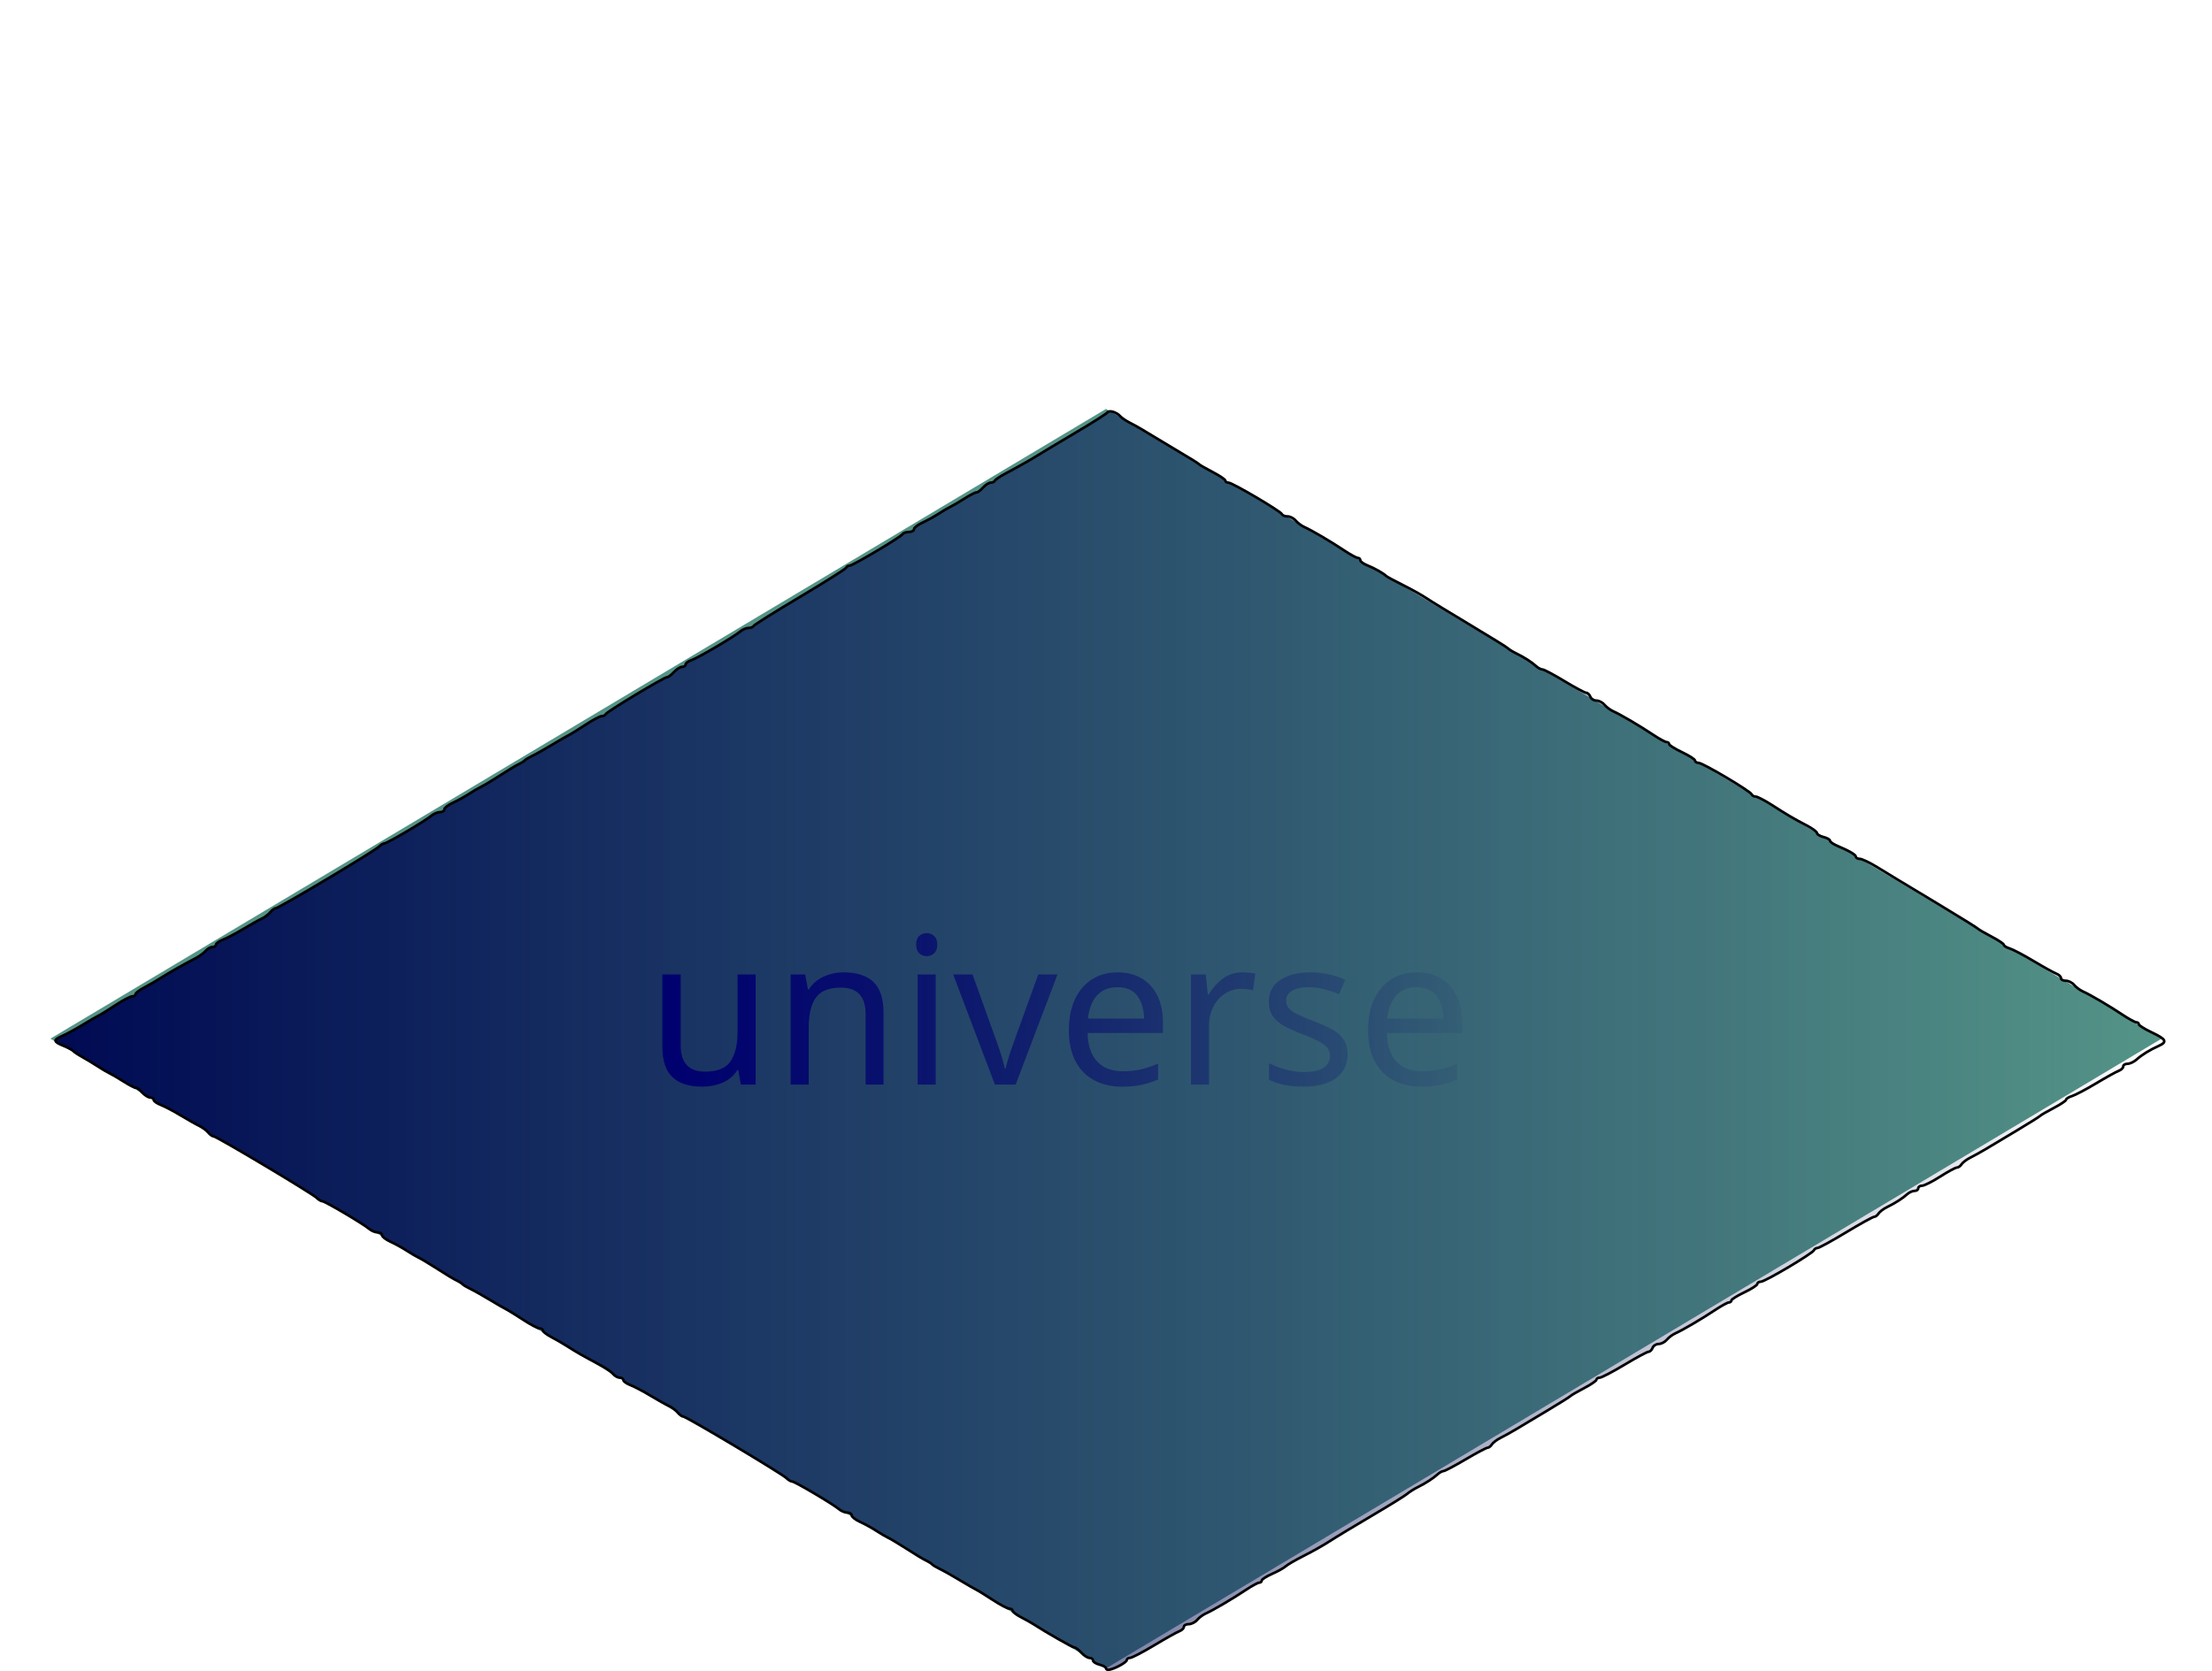
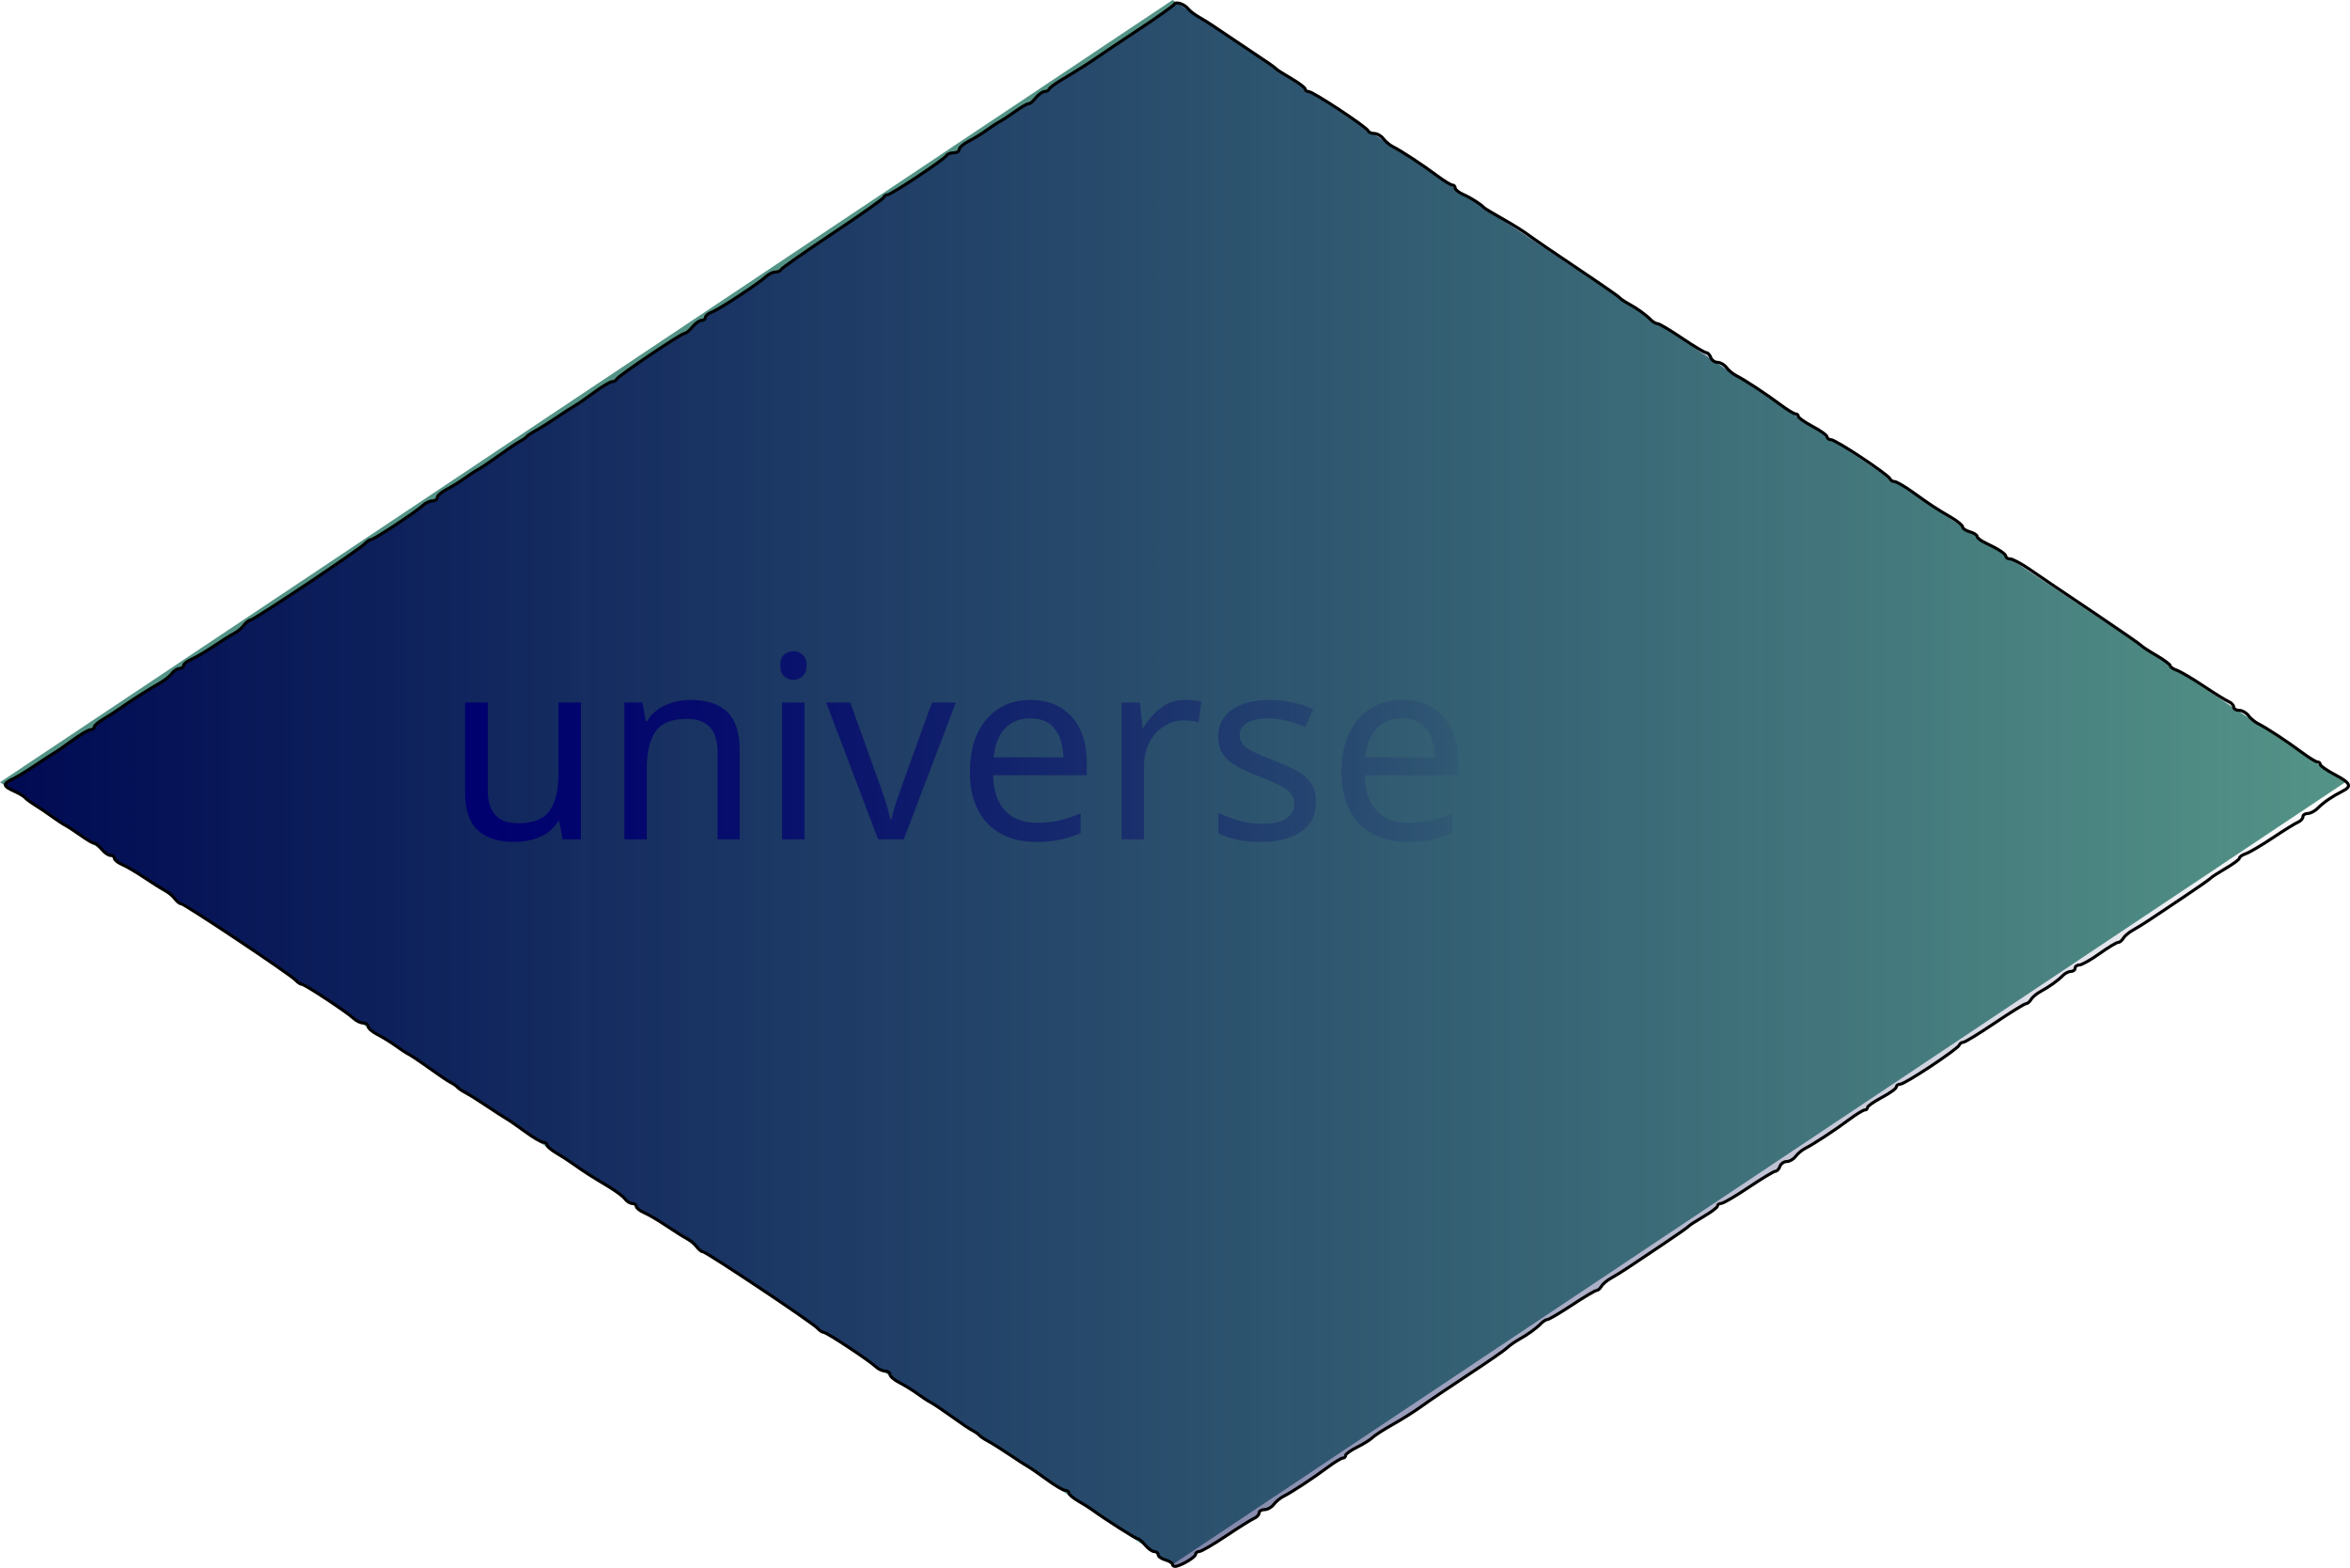
- <svg xmlns="http://www.w3.org/2000/svg" xmlns:xlink="http://www.w3.org/1999/xlink" version="1.1" id="svg2" x="0px" y="0px" width="430.543px" height="325.295px" viewBox="0 0 430.543 325.295" enable-background="new 0 0 430.543 325.295" xml:space="preserve">
+ <svg xmlns="http://www.w3.org/2000/svg" xmlns:xlink="http://www.w3.org/1999/xlink" version="1.1" id="svg2" x="0px" y="0px" width="368.307" height="245.729" viewBox="0 0 368.307 245.729" enable-background="new 0 0 430.543 325.295" xml:space="preserve">
  <defs id="defs147">
    <linearGradient id="linearGradient2737">
      <stop style="stop-color:#00006f;stop-opacity:1;" offset="0" id="stop2733" />
      <stop style="stop-color:#00006f;stop-opacity:0;" offset="1" id="stop2735" />
    </linearGradient>
    <linearGradient id="linearGradient2715">
      <stop style="stop-color:#000a53;stop-opacity:1;" offset="0" id="stop2711" />
      <stop style="stop-color:#000a53;stop-opacity:0;" offset="1" id="stop2713" />
    </linearGradient>
-     <linearGradient xlink:href="#linearGradient2715" id="linearGradient2717" x1="9.536" y1="202.156" x2="420.487" y2="202.156" gradientUnits="userSpaceOnUse" gradientTransform="translate(1.01764,0.43783)" />
-     <linearGradient xlink:href="#linearGradient2737" id="linearGradient2739" x1="109.464" y1="168.962" x2="276.046" y2="168.962" gradientUnits="userSpaceOnUse" gradientTransform="translate(19.69797,27.27412)" />
+     <linearGradient xlink:href="#linearGradient2715" id="linearGradient2717" x1="9.536" y1="202.156" x2="420.487" y2="202.156" gradientUnits="userSpaceOnUse" gradientTransform="matrix(0.8947356,0,0,1,-7.923367,-79.17417)" />
+     <linearGradient xlink:href="#linearGradient2737" id="linearGradient2739" x1="109.464" y1="168.962" x2="276.046" y2="168.962" gradientUnits="userSpaceOnUse" gradientTransform="translate(-36.33599,-52.33788)" />
  </defs>
-   <path id="path3908" fill="#549487" d="M420.733,202.206L215.272,79.612L9.812,202.206  l205.461,122.595L420.733,202.206z" />
-   <path style="fill:url(#linearGradient2717);fill-opacity:1;stroke:#000000;stroke-width:0.505" d="m 215.273,324.801 c 0,-0.223 -0.568,-0.548 -1.263,-0.723 -0.694,-0.174 -1.263,-0.54 -1.263,-0.812 0,-0.272 -0.306,-0.495 -0.679,-0.495 -0.374,0 -1.091,-0.455 -1.594,-1.01 -0.503,-0.556 -1.102,-1.01 -1.332,-1.01 -0.354,0 -5.557,-2.963 -8.012,-4.563 -0.417,-0.272 -1.496,-0.875 -2.399,-1.342 -0.903,-0.466 -1.641,-1.033 -1.641,-1.26 0,-0.226 -0.289,-0.412 -0.643,-0.412 -0.354,0 -1.79,-0.755 -3.192,-1.679 -1.402,-0.923 -2.874,-1.835 -3.271,-2.027 -0.397,-0.191 -1.859,-1.035 -3.248,-1.874 -1.389,-0.839 -3.094,-1.797 -3.788,-2.13 -0.694,-0.332 -1.376,-0.739 -1.515,-0.904 -0.139,-0.165 -0.593,-0.462 -1.01,-0.661 -0.836,-0.399 -1.782,-0.97 -4.798,-2.895 -1.111,-0.709 -2.361,-1.446 -2.778,-1.637 -0.417,-0.191 -1.439,-0.792 -2.273,-1.336 -0.833,-0.544 -2.254,-1.325 -3.157,-1.736 -0.903,-0.411 -1.641,-0.987 -1.641,-1.279 0,-0.292 -0.38,-0.531 -0.844,-0.531 -0.464,0 -1.203,-0.305 -1.641,-0.677 -1.191,-1.011 -8.593,-5.384 -9.113,-5.384 -0.248,0 -0.751,-0.299 -1.119,-0.665 -0.878,-0.874 -19.454,-11.962 -20.041,-11.962 -0.249,0 -0.756,-0.365 -1.126,-0.81 -0.37,-0.446 -1.136,-1.018 -1.703,-1.271 -0.567,-0.254 -2.167,-1.148 -3.556,-1.988 -1.389,-0.84 -3.15,-1.767 -3.914,-2.061 -0.764,-0.294 -1.389,-0.739 -1.389,-0.99 0,-0.251 -0.313,-0.456 -0.696,-0.456 -0.383,0 -0.966,-0.326 -1.297,-0.725 -0.331,-0.399 -1.552,-1.23 -2.713,-1.848 -3.158,-1.679 -4.479,-2.433 -6.153,-3.511 -0.833,-0.537 -2.254,-1.362 -3.157,-1.833 -0.903,-0.471 -1.641,-1.042 -1.641,-1.269 0,-0.226 -0.289,-0.412 -0.643,-0.412 -0.354,0 -1.79,-0.755 -3.192,-1.679 -1.402,-0.923 -2.874,-1.835 -3.271,-2.027 -0.397,-0.191 -1.859,-1.035 -3.248,-1.874 -1.389,-0.839 -3.094,-1.797 -3.788,-2.13 -0.694,-0.332 -1.376,-0.739 -1.515,-0.904 -0.139,-0.165 -0.593,-0.462 -1.01,-0.661 -0.836,-0.399 -1.782,-0.97 -4.798,-2.895 -1.111,-0.709 -2.361,-1.446 -2.778,-1.637 -0.417,-0.191 -1.439,-0.792 -2.273,-1.336 -0.833,-0.544 -2.254,-1.325 -3.157,-1.736 -0.903,-0.411 -1.641,-0.987 -1.641,-1.279 0,-0.292 -0.38,-0.531 -0.844,-0.531 -0.464,0 -1.203,-0.305 -1.641,-0.677 -1.191,-1.011 -8.593,-5.384 -9.113,-5.384 -0.248,0 -0.751,-0.299 -1.119,-0.665 -0.878,-0.874 -19.454,-11.962 -20.041,-11.962 -0.249,0 -0.756,-0.365 -1.126,-0.81 -0.37,-0.446 -1.136,-1.018 -1.703,-1.271 -0.567,-0.254 -2.167,-1.148 -3.556,-1.988 -1.389,-0.84 -3.15,-1.767 -3.914,-2.061 -0.764,-0.294 -1.389,-0.739 -1.389,-0.99 0,-0.251 -0.306,-0.456 -0.679,-0.456 -0.374,0 -1.083,-0.446 -1.575,-0.99 -0.493,-0.545 -1.039,-0.95 -1.215,-0.902 -0.175,0.049 -1.228,-0.488 -2.339,-1.193 -1.111,-0.705 -2.361,-1.438 -2.778,-1.629 -0.417,-0.191 -1.439,-0.793 -2.273,-1.337 -0.833,-0.544 -2.197,-1.369 -3.03,-1.833 -0.833,-0.464 -1.629,-0.995 -1.768,-1.18 -0.139,-0.185 -0.991,-0.636 -1.894,-1.001 -2.003,-0.81 -2.049,-1.158 -0.253,-1.915 0.764,-0.322 2.525,-1.278 3.914,-2.124 1.389,-0.847 2.85,-1.696 3.248,-1.888 0.397,-0.191 1.869,-1.104 3.271,-2.027 1.402,-0.923 2.838,-1.679 3.192,-1.679 0.354,0 0.643,-0.185 0.643,-0.412 0,-0.226 0.739,-0.797 1.641,-1.269 0.903,-0.471 2.323,-1.293 3.157,-1.827 1.593,-1.02 4.641,-2.748 6.892,-3.907 0.735,-0.379 1.615,-1.024 1.956,-1.435 0.341,-0.411 0.933,-0.747 1.316,-0.747 0.383,0 0.696,-0.205 0.696,-0.456 0,-0.251 0.625,-0.696 1.389,-0.99 0.764,-0.294 2.525,-1.221 3.914,-2.061 1.389,-0.84 2.989,-1.734 3.556,-1.988 0.567,-0.254 1.334,-0.826 1.703,-1.271 0.37,-0.446 0.876,-0.81 1.126,-0.81 0.587,0 19.163,-11.088 20.041,-11.962 0.367,-0.366 0.87,-0.665 1.119,-0.665 0.52,0 7.922,-4.373 9.113,-5.384 0.439,-0.372 1.177,-0.677 1.641,-0.677 0.464,0 0.844,-0.239 0.844,-0.531 0,-0.292 0.739,-0.867 1.641,-1.279 0.903,-0.411 2.323,-1.193 3.157,-1.736 0.833,-0.544 1.856,-1.145 2.273,-1.336 0.417,-0.191 1.667,-0.928 2.778,-1.637 3.017,-1.925 3.962,-2.496 4.798,-2.895 0.417,-0.199 0.871,-0.497 1.01,-0.661 0.139,-0.165 0.821,-0.571 1.515,-0.904 0.694,-0.332 2.399,-1.291 3.788,-2.13 1.389,-0.839 2.85,-1.682 3.248,-1.874 0.397,-0.191 1.869,-1.104 3.271,-2.027 1.402,-0.923 2.82,-1.679 3.15,-1.679 0.33,0 0.677,-0.17 0.769,-0.379 0.217,-0.487 11.348,-7.197 11.939,-7.197 0.246,0 0.858,-0.455 1.361,-1.01 0.503,-0.556 1.22,-1.01 1.594,-1.01 0.374,0 0.679,-0.212 0.679,-0.471 0,-0.259 0.491,-0.627 1.09,-0.817 1.211,-0.384 8.307,-4.551 9.556,-5.611 0.439,-0.372 1.158,-0.677 1.599,-0.677 0.441,0 0.878,-0.17 0.97,-0.379 0.093,-0.208 4.146,-2.748 9.007,-5.644 4.861,-2.896 8.915,-5.453 9.007,-5.682 0.093,-0.23 0.394,-0.417 0.67,-0.417 0.629,0 9.951,-5.54 10.317,-6.131 0.148,-0.239 0.71,-0.435 1.249,-0.435 0.539,0 0.98,-0.239 0.98,-0.531 0,-0.292 0.739,-0.867 1.641,-1.279 0.903,-0.411 2.323,-1.193 3.157,-1.736 0.833,-0.544 1.856,-1.145 2.273,-1.336 0.417,-0.191 1.667,-0.924 2.778,-1.629 1.111,-0.705 2.164,-1.242 2.339,-1.193 0.175,0.049 0.722,-0.357 1.215,-0.902 0.493,-0.545 1.183,-0.99 1.533,-0.99 0.35,0 0.713,-0.17 0.806,-0.379 0.093,-0.208 0.964,-0.804 1.936,-1.324 3.041,-1.627 5.254,-2.88 6.64,-3.761 0.735,-0.467 3.975,-2.407 7.199,-4.31 3.224,-1.903 5.983,-3.655 6.129,-3.892 0.313,-0.507 1.784,-0.074 2.507,0.738 0.278,0.312 1.073,0.857 1.768,1.212 0.694,0.355 1.722,0.92 2.283,1.257 1.759,1.054 9.033,5.424 10.091,6.063 0.556,0.335 1.124,0.723 1.263,0.862 0.139,0.139 1.332,0.816 2.652,1.505 1.32,0.689 2.399,1.427 2.399,1.641 0,0.214 0.274,0.389 0.609,0.389 0.75,0 10.185,5.567 10.418,6.148 0.093,0.23 0.576,0.418 1.075,0.418 0.498,0 1.209,0.365 1.579,0.81 0.37,0.446 1.136,1.017 1.703,1.269 1.429,0.637 5.154,2.826 7.748,4.555 1.195,0.796 2.388,1.447 2.652,1.447 0.264,0 0.48,0.205 0.48,0.456 0,0.251 0.625,0.702 1.389,1.003 1.331,0.524 3.129,1.544 3.662,2.077 0.139,0.139 1.6,0.927 3.248,1.751 1.647,0.824 3.693,1.967 4.546,2.54 0.853,0.573 4.733,2.944 8.622,5.269 3.889,2.325 7.185,4.368 7.324,4.541 0.139,0.173 0.821,0.592 1.515,0.932 1.599,0.782 3.047,1.71 3.929,2.519 0.379,0.347 0.928,0.631 1.22,0.631 0.292,0 2.216,1.023 4.275,2.273 2.059,1.25 3.97,2.273 4.247,2.273 0.277,0 0.634,0.341 0.794,0.758 0.16,0.417 0.693,0.758 1.185,0.758 0.492,0 1.197,0.365 1.567,0.81 0.37,0.446 1.136,1.017 1.703,1.269 1.429,0.637 5.154,2.826 7.748,4.555 1.195,0.796 2.388,1.447 2.652,1.447 0.264,0 0.48,0.174 0.48,0.386 0,0.212 1.136,0.925 2.525,1.585 1.389,0.659 2.525,1.395 2.525,1.634 0,0.24 0.307,0.435 0.682,0.435 0.809,0 10.102,5.511 10.346,6.135 0.093,0.237 0.439,0.431 0.769,0.431 0.33,0 1.753,0.739 3.161,1.641 3.129,2.006 4.247,2.663 6.798,3.993 1.091,0.569 1.983,1.234 1.983,1.478 0,0.244 0.568,0.587 1.263,0.761 0.694,0.174 1.263,0.497 1.263,0.718 0,0.221 0.625,0.664 1.389,0.985 2.372,0.998 3.662,1.759 3.662,2.16 0,0.212 0.337,0.385 0.748,0.385 0.411,0 1.951,0.739 3.422,1.641 1.471,0.903 3.123,1.912 3.672,2.242 0.549,0.33 4.293,2.585 8.321,5.01 4.028,2.425 7.437,4.541 7.576,4.703 0.139,0.161 1.332,0.857 2.652,1.545 1.32,0.689 2.399,1.412 2.399,1.607 0,0.195 0.511,0.511 1.136,0.7 0.625,0.19 2.727,1.298 4.672,2.464 1.945,1.165 3.933,2.268 4.419,2.451 0.486,0.183 0.884,0.567 0.884,0.853 0,0.287 0.427,0.521 0.948,0.521 0.522,0 1.251,0.365 1.621,0.81 0.37,0.446 1.136,1.017 1.703,1.269 1.429,0.637 5.154,2.826 7.748,4.555 1.195,0.796 2.388,1.447 2.652,1.447 0.264,0 0.48,0.174 0.48,0.386 0,0.212 1.136,0.925 2.525,1.585 2.798,1.329 3.074,1.847 1.389,2.609 -1.794,0.812 -3.325,1.753 -4.329,2.662 -0.51,0.461 -1.307,0.839 -1.771,0.839 -0.464,0 -0.844,0.234 -0.844,0.521 0,0.287 -0.398,0.67 -0.884,0.853 -0.486,0.183 -2.475,1.286 -4.419,2.451 -1.945,1.165 -4.047,2.274 -4.672,2.464 -0.625,0.19 -1.136,0.505 -1.136,0.7 0,0.195 -1.08,0.919 -2.399,1.607 -1.32,0.689 -2.513,1.381 -2.652,1.538 -0.139,0.157 -2.184,1.441 -4.546,2.853 -2.361,1.412 -5.089,3.043 -6.061,3.625 -0.972,0.582 -2.336,1.339 -3.03,1.682 -0.694,0.344 -1.444,0.914 -1.667,1.267 -0.222,0.353 -0.631,0.642 -0.908,0.642 -0.277,0 -1.748,0.795 -3.268,1.768 -1.52,0.972 -3.1,1.768 -3.511,1.768 -0.411,0 -0.748,0.227 -0.748,0.505 0,0.278 -0.325,0.505 -0.722,0.505 -0.397,0 -1.031,0.284 -1.41,0.631 -0.883,0.809 -2.331,1.738 -3.929,2.518 -0.694,0.339 -1.444,0.906 -1.667,1.259 -0.222,0.353 -0.609,0.642 -0.86,0.642 -0.251,0 -2.714,1.364 -5.473,3.03 -2.759,1.667 -5.251,3.03 -5.537,3.03 -0.286,0 -0.597,0.194 -0.689,0.431 -0.244,0.624 -9.537,6.135 -10.346,6.135 -0.375,0 -0.682,0.196 -0.682,0.435 0,0.24 -1.136,0.975 -2.525,1.634 -1.389,0.659 -2.525,1.373 -2.525,1.585 0,0.212 -0.216,0.386 -0.48,0.386 -0.264,0 -1.457,0.651 -2.652,1.447 -2.595,1.729 -6.319,3.918 -7.748,4.555 -0.567,0.253 -1.333,0.824 -1.703,1.269 -0.37,0.446 -1.075,0.81 -1.567,0.81 -0.492,0 -1.025,0.341 -1.185,0.758 -0.16,0.417 -0.511,0.758 -0.781,0.758 -0.27,0 -2.379,1.136 -4.688,2.524 -2.309,1.388 -4.481,2.525 -4.829,2.525 -0.347,5e-4 -0.631,0.176 -0.631,0.39 0,0.214 -1.08,0.953 -2.399,1.641 -1.32,0.689 -2.513,1.381 -2.652,1.538 -0.139,0.157 -2.184,1.441 -4.546,2.853 -2.361,1.412 -5.089,3.043 -6.061,3.625 -0.972,0.582 -2.336,1.339 -3.03,1.682 -0.694,0.344 -1.444,0.914 -1.667,1.267 -0.222,0.353 -0.601,0.642 -0.842,0.642 -0.241,0 -2.168,1.023 -4.283,2.273 -2.114,1.25 -4.049,2.273 -4.299,2.273 -0.25,0 -0.764,0.284 -1.143,0.631 -0.865,0.793 -2.3,1.718 -3.922,2.529 -0.691,0.345 -1.6,0.925 -2.02,1.289 -0.42,0.364 -3.492,2.265 -6.825,4.225 -3.333,1.96 -7.012,4.184 -8.175,4.942 -1.163,0.758 -3.429,2.039 -5.036,2.846 -1.607,0.807 -3.213,1.736 -3.568,2.063 -0.355,0.327 -1.555,0.996 -2.666,1.486 -1.112,0.49 -2.021,1.075 -2.021,1.3 0,0.224 -0.216,0.408 -0.48,0.408 -0.264,0 -1.457,0.651 -2.652,1.447 -2.595,1.729 -6.319,3.918 -7.748,4.555 -0.567,0.253 -1.333,0.824 -1.703,1.269 -0.37,0.446 -1.099,0.81 -1.621,0.81 -0.522,0 -0.948,0.234 -0.948,0.521 0,0.287 -0.398,0.672 -0.884,0.856 -0.486,0.184 -2.702,1.427 -4.924,2.761 -2.222,1.334 -4.325,2.426 -4.672,2.427 -0.347,5.1e-4 -0.631,0.192 -0.631,0.425 0,0.424 -2.221,1.655 -3.409,1.888 -0.347,0.068 -0.631,-0.059 -0.631,-0.282 z" id="path154" />
-   <text xml:space="preserve" style="font-style:normal;font-weight:normal;font-size:40px;line-height:1.25;font-family:sans-serif;letter-spacing:0px;word-spacing:0px;fill:url(#linearGradient2739);fill-opacity:1;stroke:none" x="125.764" y="211.148" id="text2723">
-     <tspan id="tspan2721" x="125.764" y="211.148" style="fill:url(#linearGradient2739);fill-opacity:1">universe</tspan>
+   <path id="path3908" d="M 367.556,122.594 183.778,0 0,122.594 183.779,245.189 Z" style="fill:#549487;stroke-width:0.946" />
+   <path style="fill:url(#linearGradient2717);fill-opacity:1;stroke:#000000;stroke-width:0.478" d="m 183.779,245.189 c 0,-0.223 -0.508,-0.548 -1.13,-0.723 -0.621,-0.174 -1.13,-0.54 -1.13,-0.812 0,-0.272 -0.274,-0.495 -0.608,-0.495 -0.334,0 -0.976,-0.455 -1.426,-1.01 -0.45,-0.556 -0.986,-1.01 -1.192,-1.01 -0.317,0 -4.972,-2.963 -7.168,-4.563 -0.373,-0.272 -1.339,-0.875 -2.147,-1.342 -0.808,-0.466 -1.469,-1.033 -1.469,-1.26 0,-0.226 -0.259,-0.412 -0.575,-0.412 -0.316,0 -1.602,-0.755 -2.856,-1.679 -1.254,-0.923 -2.572,-1.835 -2.927,-2.027 -0.355,-0.191 -1.663,-1.035 -2.906,-1.874 -1.243,-0.839 -2.768,-1.797 -3.389,-2.13 -0.621,-0.332 -1.231,-0.739 -1.356,-0.904 -0.124,-0.165 -0.531,-0.462 -0.904,-0.661 -0.748,-0.399 -1.594,-0.97 -4.293,-2.895 -0.994,-0.709 -2.113,-1.446 -2.486,-1.637 -0.373,-0.191 -1.288,-0.792 -2.034,-1.336 -0.746,-0.544 -2.017,-1.325 -2.824,-1.736 -0.808,-0.411 -1.469,-0.987 -1.469,-1.279 0,-0.292 -0.34,-0.531 -0.755,-0.531 -0.415,0 -1.076,-0.305 -1.469,-0.677 -1.066,-1.011 -7.688,-5.384 -8.154,-5.384 -0.222,0 -0.672,-0.299 -1.001,-0.665 -0.785,-0.874 -17.406,-11.962 -17.931,-11.962 -0.223,0 -0.676,-0.365 -1.007,-0.81 -0.331,-0.446 -1.017,-1.018 -1.524,-1.271 -0.507,-0.254 -1.939,-1.148 -3.182,-1.988 -1.243,-0.84 -2.819,-1.767 -3.502,-2.061 -0.684,-0.294 -1.243,-0.739 -1.243,-0.99 0,-0.251 -0.28,-0.456 -0.623,-0.456 -0.342,0 -0.865,-0.326 -1.161,-0.725 -0.296,-0.399 -1.388,-1.23 -2.428,-1.848 -2.825,-1.679 -4.007,-2.433 -5.505,-3.511 -0.746,-0.537 -2.017,-1.362 -2.824,-1.833 -0.808,-0.471 -1.469,-1.042 -1.469,-1.269 0,-0.226 -0.259,-0.412 -0.575,-0.412 -0.316,0 -1.602,-0.755 -2.856,-1.679 -1.254,-0.923 -2.572,-1.835 -2.927,-2.027 -0.355,-0.191 -1.663,-1.035 -2.906,-1.874 -1.243,-0.839 -2.768,-1.797 -3.389,-2.13 -0.621,-0.332 -1.231,-0.739 -1.356,-0.904 -0.124,-0.165 -0.531,-0.462 -0.904,-0.661 -0.748,-0.399 -1.594,-0.97 -4.293,-2.895 -0.994,-0.709 -2.113,-1.446 -2.486,-1.637 -0.373,-0.191 -1.288,-0.792 -2.034,-1.336 -0.746,-0.544 -2.017,-1.325 -2.824,-1.736 -0.808,-0.411 -1.469,-0.987 -1.469,-1.279 0,-0.292 -0.34,-0.531 -0.755,-0.531 -0.415,0 -1.076,-0.305 -1.469,-0.677 -1.066,-1.011 -7.688,-5.384 -8.154,-5.384 -0.222,0 -0.672,-0.299 -1.001,-0.665 -0.785,-0.874 -17.406,-11.962 -17.931,-11.962 -0.223,0 -0.676,-0.365 -1.007,-0.81 -0.331,-0.446 -1.017,-1.018 -1.524,-1.271 -0.507,-0.254 -1.939,-1.148 -3.182,-1.988 -1.243,-0.84 -2.819,-1.767 -3.502,-2.061 -0.684,-0.294 -1.243,-0.739 -1.243,-0.99 0,-0.251 -0.274,-0.456 -0.608,-0.456 -0.334,0 -0.969,-0.446 -1.41,-0.99 -0.441,-0.545 -0.93,-0.95 -1.087,-0.902 -0.157,0.049 -1.099,-0.488 -2.093,-1.193 -0.994,-0.705 -2.113,-1.438 -2.486,-1.629 -0.373,-0.191 -1.288,-0.793 -2.034,-1.337 -0.746,-0.544 -1.966,-1.369 -2.711,-1.833 -0.746,-0.464 -1.457,-0.995 -1.582,-1.18 -0.124,-0.185 -0.887,-0.636 -1.695,-1.001 -1.792,-0.81 -1.833,-1.158 -0.226,-1.915 0.684,-0.322 2.26,-1.278 3.502,-2.124 1.243,-0.847 2.55,-1.696 2.906,-1.888 0.355,-0.191 1.673,-1.104 2.927,-2.027 1.254,-0.923 2.54,-1.679 2.856,-1.679 0.316,0 0.575,-0.185 0.575,-0.412 0,-0.226 0.661,-0.797 1.469,-1.269 0.808,-0.471 2.079,-1.293 2.824,-1.827 1.426,-1.02 4.153,-2.748 6.166,-3.907 0.657,-0.379 1.445,-1.024 1.75,-1.435 0.305,-0.411 0.835,-0.747 1.177,-0.747 0.342,0 0.623,-0.205 0.623,-0.456 0,-0.251 0.559,-0.696 1.243,-0.99 0.684,-0.294 2.26,-1.221 3.502,-2.061 1.243,-0.84 2.675,-1.734 3.182,-1.988 0.507,-0.254 1.193,-0.826 1.524,-1.271 0.331,-0.446 0.784,-0.81 1.007,-0.81 0.525,0 17.146,-11.088 17.931,-11.962 0.328,-0.366 0.779,-0.665 1.001,-0.665 0.465,0 7.088,-4.373 8.154,-5.384 0.392,-0.372 1.053,-0.677 1.469,-0.677 0.415,0 0.755,-0.239 0.755,-0.531 0,-0.292 0.661,-0.867 1.469,-1.279 0.808,-0.411 2.079,-1.193 2.824,-1.736 0.746,-0.544 1.661,-1.145 2.034,-1.336 0.373,-0.191 1.491,-0.928 2.486,-1.637 2.699,-1.925 3.545,-2.496 4.293,-2.895 0.373,-0.199 0.78,-0.497 0.904,-0.661 0.124,-0.165 0.734,-0.571 1.356,-0.904 0.621,-0.332 2.147,-1.291 3.389,-2.13 1.243,-0.839 2.55,-1.682 2.906,-1.874 0.355,-0.191 1.673,-1.104 2.927,-2.027 1.254,-0.923 2.523,-1.679 2.818,-1.679 0.296,0 0.605,-0.17 0.688,-0.379 0.194,-0.487 10.153,-7.197 10.683,-7.197 0.22,0 0.768,-0.455 1.218,-1.01 0.45,-0.556 1.091,-1.01 1.426,-1.01 0.334,0 0.608,-0.212 0.608,-0.471 0,-0.259 0.439,-0.627 0.975,-0.817 1.084,-0.384 7.433,-4.551 8.55,-5.611 0.392,-0.372 1.036,-0.677 1.431,-0.677 0.395,0 0.785,-0.17 0.868,-0.379 0.083,-0.208 3.709,-2.748 8.059,-5.644 4.35,-2.896 7.976,-5.453 8.059,-5.682 0.083,-0.23 0.353,-0.417 0.6,-0.417 0.563,0 8.904,-5.54 9.231,-6.131 0.132,-0.239 0.635,-0.435 1.118,-0.435 0.482,0 0.877,-0.239 0.877,-0.531 0,-0.292 0.661,-0.867 1.469,-1.279 0.808,-0.411 2.079,-1.193 2.824,-1.736 0.746,-0.544 1.661,-1.145 2.034,-1.336 0.373,-0.191 1.491,-0.924 2.486,-1.629 0.994,-0.705 1.936,-1.242 2.093,-1.193 0.157,0.049 0.646,-0.357 1.087,-0.902 0.441,-0.545 1.058,-0.99 1.372,-0.99 0.314,0 0.638,-0.17 0.721,-0.379 0.083,-0.208 0.862,-0.804 1.732,-1.324 2.721,-1.627 4.701,-2.88 5.941,-3.761 0.658,-0.467 3.557,-2.407 6.442,-4.31 2.885,-1.903 5.353,-3.655 5.484,-3.892 0.28,-0.507 1.596,-0.074 2.243,0.738 0.249,0.312 0.96,0.857 1.582,1.212 0.621,0.355 1.541,0.92 2.043,1.257 1.574,1.054 8.082,5.424 9.029,6.063 0.497,0.335 1.006,0.723 1.13,0.862 0.124,0.139 1.192,0.816 2.373,1.505 1.181,0.689 2.147,1.427 2.147,1.641 0,0.214 0.245,0.389 0.545,0.389 0.671,0 9.113,5.567 9.321,6.148 0.083,0.23 0.516,0.418 0.961,0.418 0.446,0 1.082,0.365 1.412,0.81 0.331,0.446 1.017,1.017 1.524,1.269 1.279,0.637 4.611,2.826 6.933,4.555 1.069,0.796 2.136,1.447 2.373,1.447 0.236,0 0.429,0.205 0.429,0.456 0,0.251 0.559,0.702 1.243,1.003 1.191,0.524 2.8,1.544 3.276,2.077 0.124,0.139 1.432,0.927 2.906,1.751 1.474,0.824 3.304,1.967 4.067,2.54 0.763,0.573 4.234,2.944 7.714,5.269 3.48,2.325 6.428,4.368 6.553,4.541 0.124,0.173 0.734,0.592 1.356,0.932 1.43,0.782 2.726,1.71 3.515,2.519 0.339,0.347 0.83,0.631 1.092,0.631 0.261,0 1.983,1.023 3.825,2.273 1.842,1.25 3.552,2.273 3.8,2.273 0.248,0 0.567,0.341 0.71,0.758 0.143,0.417 0.62,0.758 1.06,0.758 0.44,0 1.071,0.365 1.402,0.81 0.331,0.446 1.017,1.017 1.524,1.269 1.279,0.637 4.611,2.826 6.933,4.555 1.069,0.796 2.136,1.447 2.373,1.447 0.236,0 0.429,0.174 0.429,0.386 0,0.212 1.017,0.925 2.26,1.585 1.243,0.659 2.26,1.395 2.26,1.634 0,0.24 0.274,0.435 0.61,0.435 0.723,0 9.039,5.511 9.257,6.135 0.083,0.237 0.393,0.431 0.688,0.431 0.296,0 1.568,0.739 2.828,1.641 2.799,2.006 3.8,2.663 6.082,3.993 0.976,0.569 1.774,1.234 1.774,1.478 0,0.244 0.508,0.587 1.13,0.761 0.621,0.174 1.13,0.497 1.13,0.718 0,0.221 0.559,0.664 1.243,0.985 2.122,0.998 3.276,1.759 3.276,2.16 0,0.212 0.301,0.385 0.669,0.385 0.368,0 1.746,0.739 3.061,1.641 1.316,0.903 2.794,1.912 3.285,2.242 0.491,0.33 3.842,2.585 7.446,5.01 3.604,2.425 6.654,4.541 6.779,4.703 0.124,0.161 1.192,0.857 2.373,1.545 1.181,0.689 2.147,1.412 2.147,1.607 0,0.195 0.458,0.511 1.017,0.7 0.559,0.19 2.44,1.298 4.18,2.464 1.74,1.165 3.519,2.268 3.954,2.451 0.435,0.183 0.791,0.567 0.791,0.853 0,0.287 0.382,0.521 0.848,0.521 0.467,0 1.119,0.365 1.45,0.81 0.331,0.446 1.017,1.017 1.524,1.269 1.279,0.637 4.611,2.826 6.933,4.555 1.069,0.796 2.136,1.447 2.373,1.447 0.236,0 0.429,0.174 0.429,0.386 0,0.212 1.017,0.925 2.26,1.585 2.504,1.329 2.751,1.847 1.243,2.609 -1.605,0.812 -2.975,1.753 -3.874,2.662 -0.456,0.461 -1.169,0.839 -1.585,0.839 -0.415,0 -0.755,0.234 -0.755,0.521 0,0.287 -0.356,0.67 -0.791,0.853 -0.435,0.183 -2.214,1.286 -3.954,2.451 -1.74,1.165 -3.621,2.274 -4.18,2.464 -0.559,0.19 -1.017,0.505 -1.017,0.7 0,0.195 -0.966,0.919 -2.147,1.607 -1.181,0.689 -2.248,1.381 -2.373,1.538 -0.124,0.157 -1.955,1.441 -4.067,2.853 -2.113,1.412 -4.553,3.043 -5.423,3.625 -0.87,0.582 -2.09,1.339 -2.711,1.682 -0.621,0.344 -1.292,0.914 -1.491,1.267 -0.199,0.353 -0.564,0.642 -0.813,0.642 -0.248,0 -1.564,0.795 -2.924,1.768 -1.36,0.972 -2.774,1.768 -3.142,1.768 -0.368,0 -0.669,0.227 -0.669,0.505 0,0.278 -0.291,0.505 -0.646,0.505 -0.355,0 -0.923,0.284 -1.262,0.631 -0.79,0.809 -2.086,1.738 -3.515,2.518 -0.621,0.339 -1.292,0.906 -1.491,1.259 -0.199,0.353 -0.545,0.642 -0.77,0.642 -0.225,0 -2.428,1.364 -4.897,3.03 -2.469,1.667 -4.698,3.03 -4.954,3.03 -0.256,0 -0.534,0.194 -0.617,0.431 -0.218,0.624 -8.533,6.135 -9.257,6.135 -0.335,0 -0.61,0.196 -0.61,0.435 0,0.24 -1.017,0.975 -2.26,1.634 -1.243,0.659 -2.26,1.373 -2.26,1.585 0,0.212 -0.193,0.386 -0.429,0.386 -0.236,0 -1.304,0.651 -2.373,1.447 -2.322,1.729 -5.654,3.918 -6.933,4.555 -0.507,0.253 -1.193,0.824 -1.524,1.269 -0.331,0.446 -0.962,0.81 -1.402,0.81 -0.44,0 -0.917,0.341 -1.06,0.758 -0.143,0.417 -0.458,0.758 -0.699,0.758 -0.241,0 -2.129,1.136 -4.194,2.524 -2.066,1.388 -4.01,2.525 -4.32,2.525 -0.311,5e-4 -0.565,0.176 -0.565,0.39 0,0.214 -0.966,0.953 -2.147,1.641 -1.181,0.689 -2.248,1.381 -2.373,1.538 -0.124,0.157 -1.955,1.441 -4.067,2.853 -2.113,1.412 -4.553,3.043 -5.423,3.625 -0.87,0.582 -2.09,1.339 -2.711,1.682 -0.621,0.344 -1.292,0.914 -1.491,1.267 -0.199,0.353 -0.538,0.642 -0.753,0.642 -0.216,0 -1.94,1.023 -3.832,2.273 -1.892,1.25 -3.623,2.273 -3.846,2.273 -0.224,0 -0.684,0.284 -1.023,0.631 -0.774,0.793 -2.058,1.718 -3.509,2.529 -0.618,0.345 -1.431,0.925 -1.808,1.289 -0.376,0.364 -3.124,2.265 -6.107,4.225 -2.983,1.96 -6.274,4.184 -7.314,4.942 -1.04,0.758 -3.068,2.039 -4.506,2.846 -1.438,0.807 -2.874,1.736 -3.192,2.063 -0.318,0.327 -1.391,0.996 -2.386,1.486 -0.995,0.49 -1.808,1.075 -1.808,1.3 0,0.224 -0.193,0.408 -0.429,0.408 -0.236,0 -1.304,0.651 -2.373,1.447 -2.322,1.729 -5.654,3.918 -6.933,4.555 -0.507,0.253 -1.193,0.824 -1.524,1.269 -0.331,0.446 -0.983,0.81 -1.45,0.81 -0.467,0 -0.849,0.234 -0.849,0.521 0,0.287 -0.356,0.672 -0.791,0.856 -0.435,0.184 -2.418,1.427 -4.406,2.761 -1.988,1.334 -3.869,2.426 -4.18,2.427 -0.311,5.1e-4 -0.565,0.192 -0.565,0.425 0,0.424 -1.987,1.655 -3.05,1.888 -0.311,0.068 -0.565,-0.059 -0.565,-0.282 z" id="path154" />
+   <text xml:space="preserve" style="font-style:normal;font-weight:normal;font-size:40px;line-height:1.25;font-family:sans-serif;letter-spacing:0px;word-spacing:0px;fill:url(#linearGradient2739);fill-opacity:1;stroke:none" x="69.73" y="131.536" id="text2723">
+     <tspan id="tspan2721" x="69.73" y="131.536" style="fill:url(#linearGradient2739);fill-opacity:1">universe</tspan>
  </text>
</svg>
